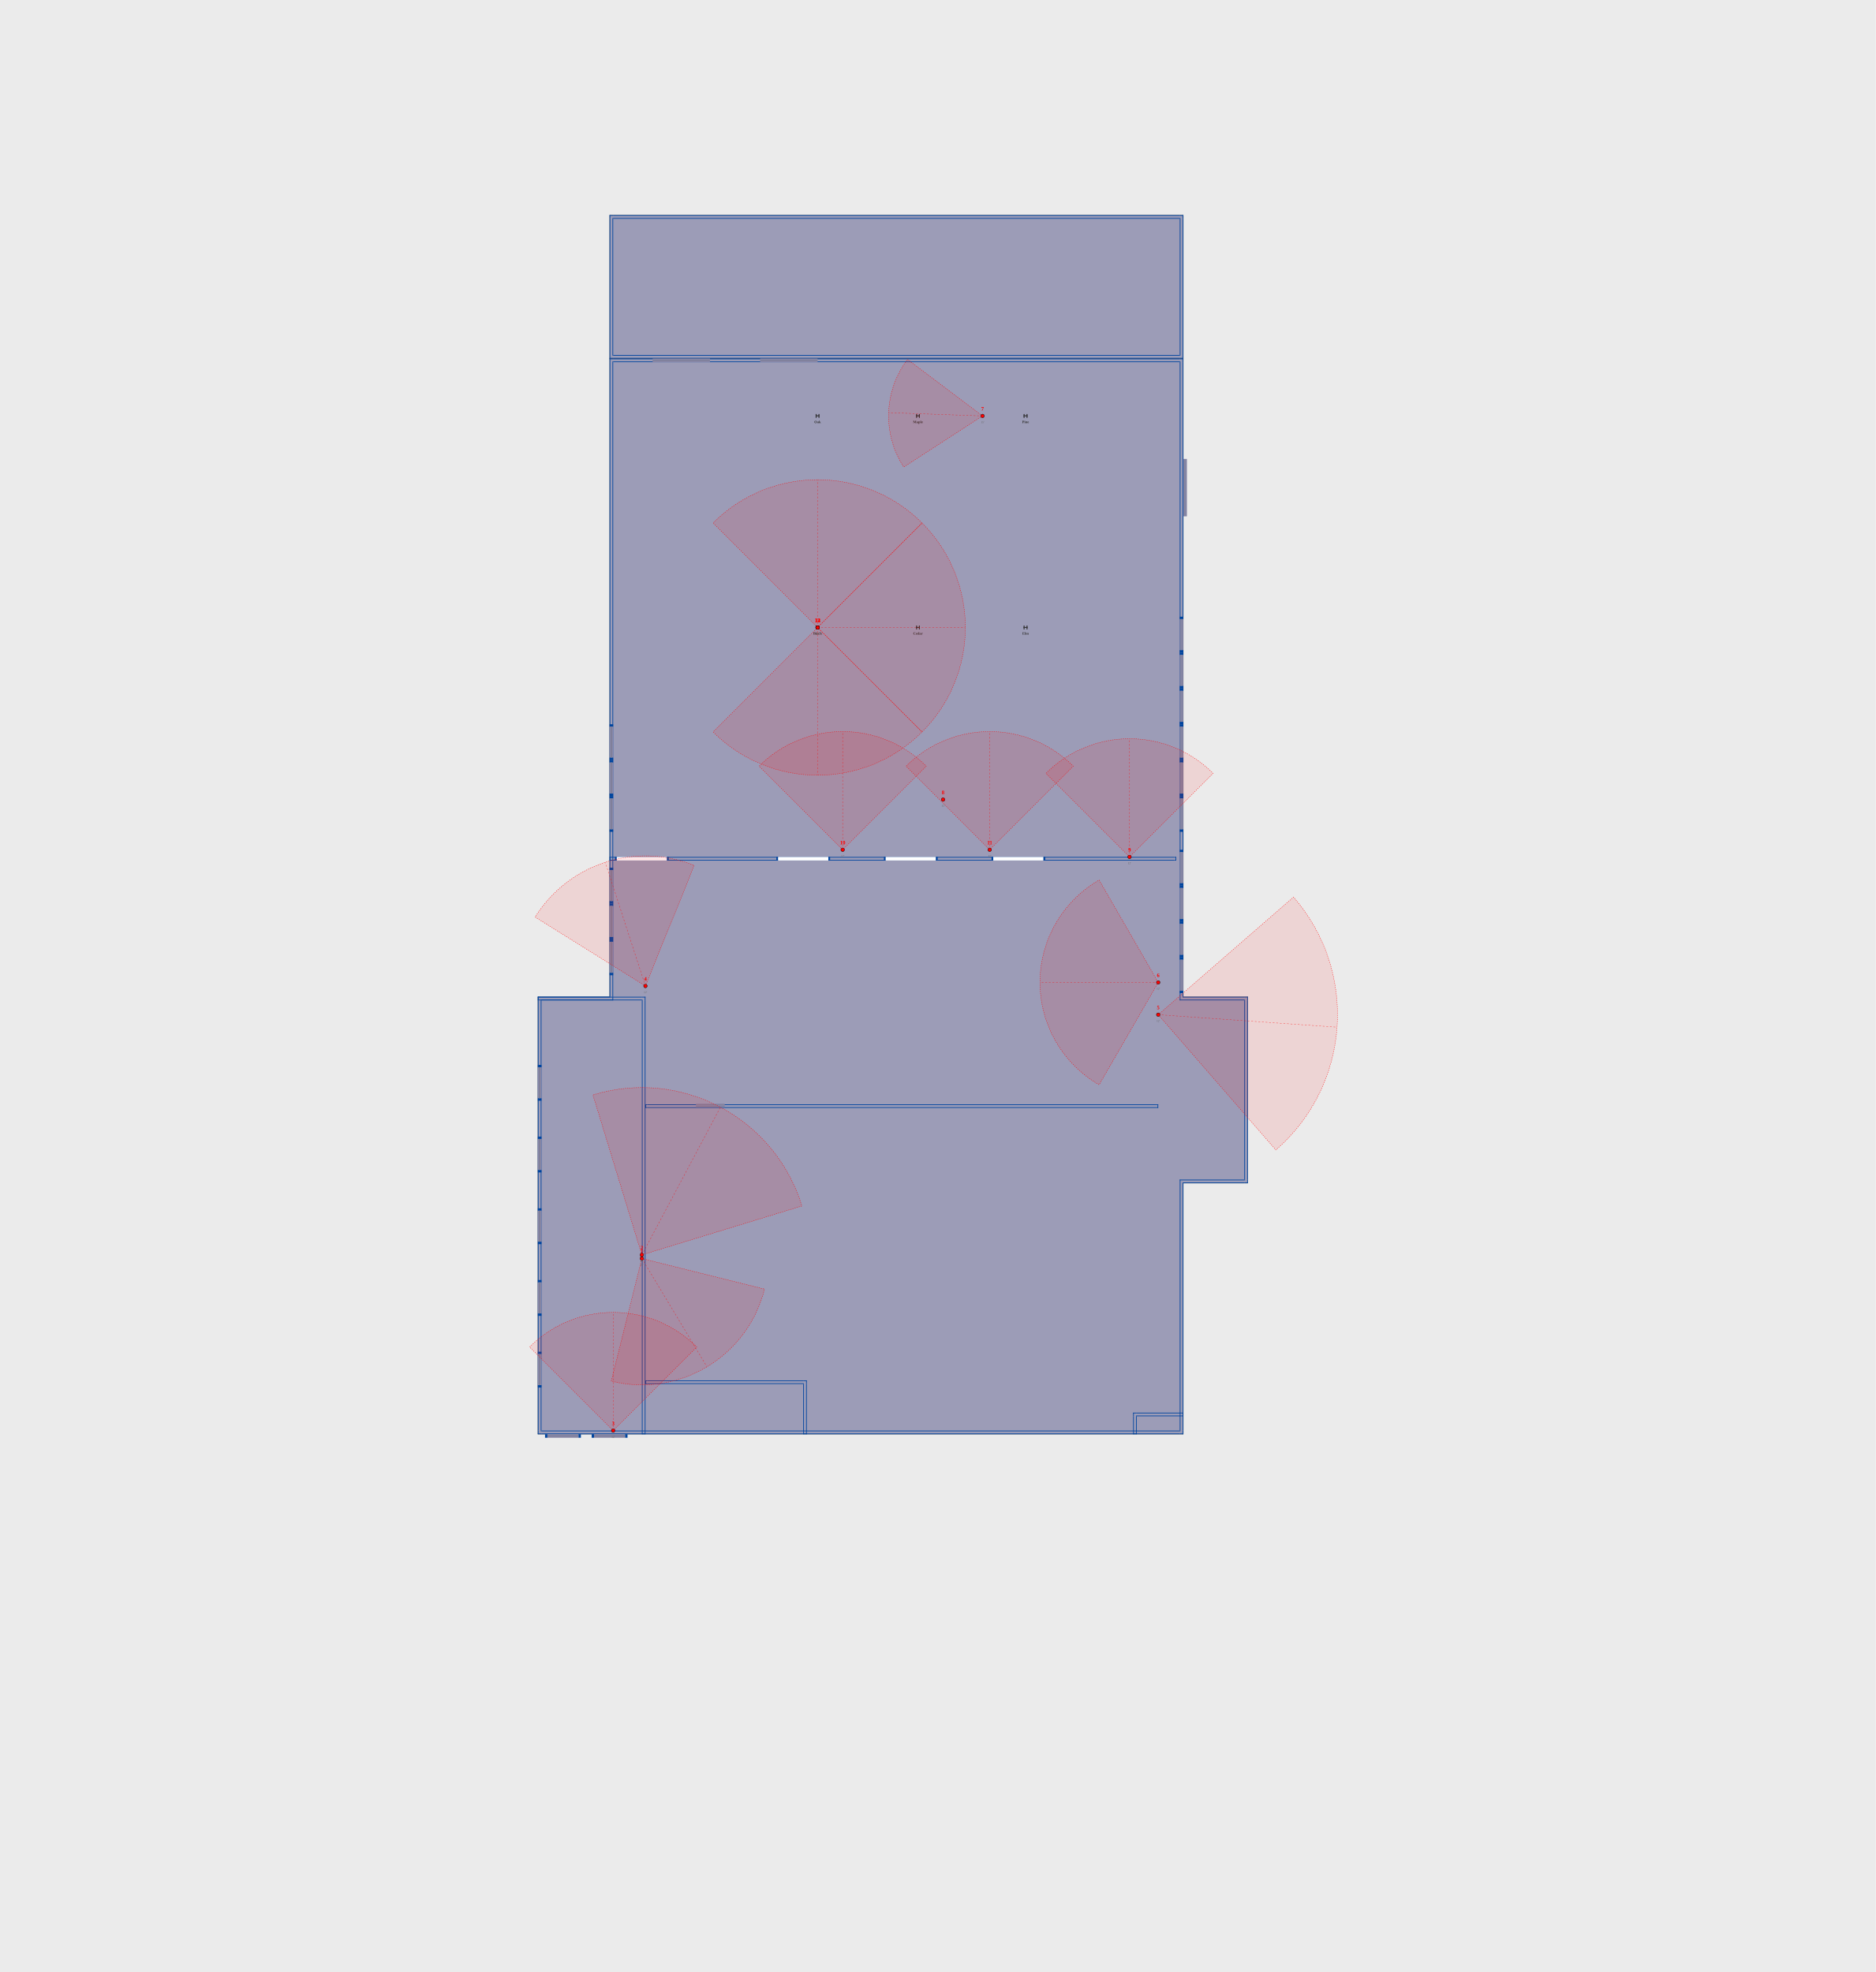
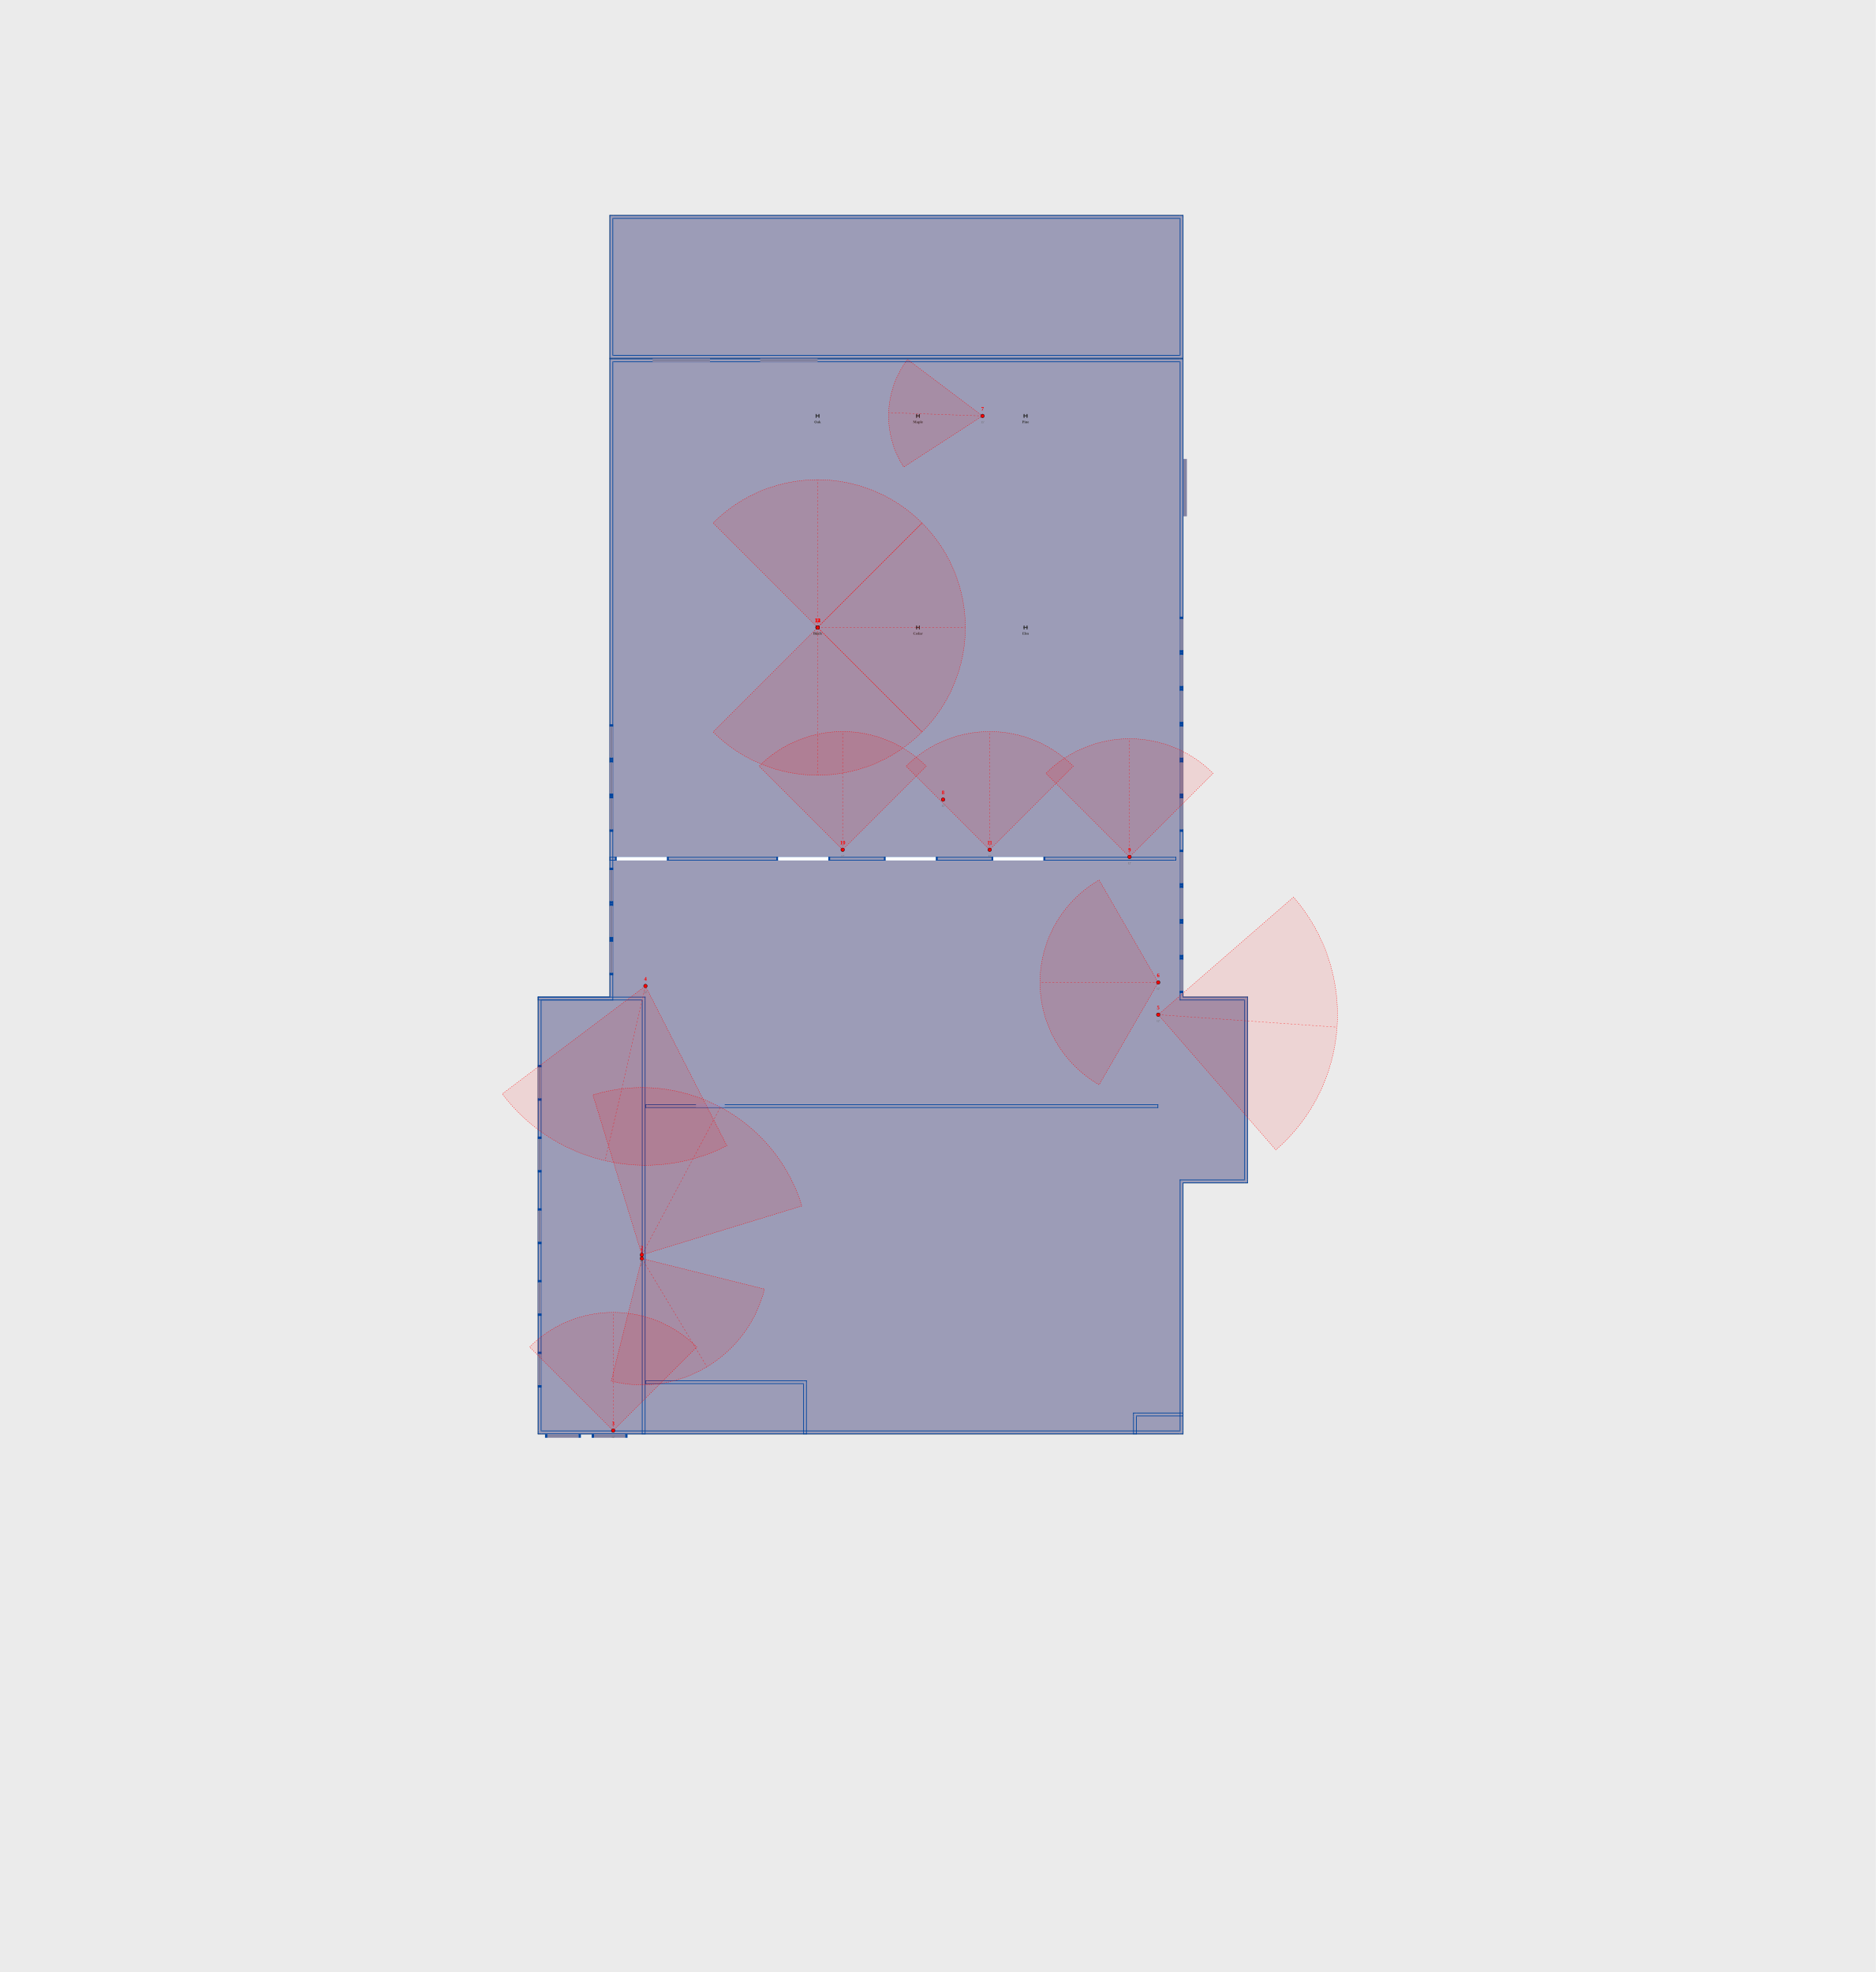
<svg xmlns="http://www.w3.org/2000/svg" width="1976.9" height="2079.0" viewBox="0 0 523 550" version="1.1" id="facility-svg">
  <g id="layer1">
    <rect id="land" width="523" height="550" x="0" y="0" style="fill:#e0e0e0;fill-opacity:0.3;stroke:none" />
    <g id="slab_venus">
      <path id="slab" d="M 170,60 L 330,60 L 330,100 L 170,100 Z" style="fill:#8888aa;fill-opacity:0.8;stroke:#000000;stroke-width:0.05" />
      <g id="venus_columns" style="display:inline">
        
      </g>
      <g id="venus_walls" style="display:inline;fill:#00449e;fill-opacity:1">
        <g id="corner_NW_venus_perimeter_corner0" transform="translate(170,60)">
          <rect x="0" y="0" width="0.2" height="1" />
          <rect x="0" y="0" width="1" height="0.2" />
          <rect x="0.8" y="0.8" width="0.2" height="0.2" />
        </g>
        <g id="corner_NE_venus_perimeter_corner1" transform="translate(329,60)">
          <rect x="0.8" y="0" width="0.2" height="1" />
          <rect x="0" y="0" width="1" height="0.2" />
          <rect x="0" y="0.8" width="0.2" height="0.2" />
        </g>
        <g id="corner_SE_venus_perimeter_corner2" transform="translate(329,99)">
          <rect x="0.8" y="0" width="0.2" height="1" />
          <rect x="0" y="0.8" width="1" height="0.2" />
          <rect x="0" y="0" width="0.2" height="0.2" />
        </g>
        <g id="corner_SW_venus_perimeter_corner3" transform="translate(170,99)">
          <rect x="0" y="0" width="0.2" height="1" />
          <rect x="0" y="0.8" width="1" height="0.2" />
          <rect x="0.8" y="0" width="0.2" height="0.2" />
        </g>
        <g id="wall_h_venus_perimeter_seg0" transform="translate(171,60)">
          <rect width="158" height="0.2" x="0" y="0" />
          <rect width="158" height="0.2" x="0" y="0.8" />
        </g>
        <g id="wall_v_venus_perimeter_seg1" transform="translate(329,61)">
          <rect width="0.2" height="38" x="0" y="0" />
          <rect width="0.2" height="38" x="0.8" y="0" />
        </g>
        <g id="wall_h_venus_perimeter_seg2" transform="translate(171,99)">
          <rect width="158" height="0.2" x="0" y="0" />
          <rect width="158" height="0.2" x="0" y="0.8" />
        </g>
        <g id="wall_v_venus_perimeter_seg3" transform="translate(170,61)">
          <rect width="0.2" height="38" x="0" y="0" />
          <rect width="0.2" height="38" x="0.8" y="0" />
        </g>
      </g>
      <g id="venus_doors" style="display:inline">
        
      </g>
      <g id="venus_cameras" style="display:inline">
        
      </g>
    </g>
    <g id="slab_mercury">
      <path id="slab" d="M 170,100 L 330,100 L 330,278 L 348,278 L 348,330 L 330,330 L 330,400 L 150,400 L 150,278 L 170,278 Z" style="fill:#8888aa;fill-opacity:0.8;stroke:#000000;stroke-width:0.05" />
      <g id="mercury_columns" style="display:inline">
        <g id="oak" class="column">
          <g transform="translate(228,116)">
            <rect x="-0.5" y="-0.5" width="0.2" height="1" fill="#4a4a4a" stroke="#000" stroke-width="0.05" />
            <rect x="0.3" y="-0.5" width="0.2" height="1" fill="#4a4a4a" stroke="#000" stroke-width="0.05" />
            <rect x="-0.5" y="-0.1" width="1" height="0.2" fill="#4a4a4a" stroke="#000" stroke-width="0.05" />
            <text x="0" y="2" font-size="1" text-anchor="middle" fill="#333" font-weight="bold">Oak</text>
          </g>
        </g>
        <g id="maple" class="column">
          <g transform="translate(256,116)">
            <rect x="-0.5" y="-0.5" width="0.2" height="1" fill="#4a4a4a" stroke="#000" stroke-width="0.05" />
            <rect x="0.3" y="-0.5" width="0.2" height="1" fill="#4a4a4a" stroke="#000" stroke-width="0.05" />
            <rect x="-0.5" y="-0.1" width="1" height="0.2" fill="#4a4a4a" stroke="#000" stroke-width="0.05" />
            <text x="0" y="2" font-size="1" text-anchor="middle" fill="#333" font-weight="bold">Maple</text>
          </g>
        </g>
        <g id="pine" class="column">
          <g transform="translate(286,116)">
            <rect x="-0.5" y="-0.5" width="0.2" height="1" fill="#4a4a4a" stroke="#000" stroke-width="0.05" />
            <rect x="0.3" y="-0.5" width="0.2" height="1" fill="#4a4a4a" stroke="#000" stroke-width="0.05" />
            <rect x="-0.5" y="-0.1" width="1" height="0.2" fill="#4a4a4a" stroke="#000" stroke-width="0.05" />
            <text x="0" y="2" font-size="1" text-anchor="middle" fill="#333" font-weight="bold">Pine</text>
          </g>
        </g>
        <g id="birch" class="column">
          <g transform="translate(228,175)">
            <rect x="-0.5" y="-0.5" width="0.2" height="1" fill="#4a4a4a" stroke="#000" stroke-width="0.05" />
            <rect x="0.3" y="-0.5" width="0.2" height="1" fill="#4a4a4a" stroke="#000" stroke-width="0.05" />
            <rect x="-0.5" y="-0.1" width="1" height="0.2" fill="#4a4a4a" stroke="#000" stroke-width="0.05" />
            <text x="0" y="2" font-size="1" text-anchor="middle" fill="#333" font-weight="bold">Birch</text>
          </g>
        </g>
        <g id="cedar" class="column">
          <g transform="translate(256,175)">
            <rect x="-0.5" y="-0.5" width="0.2" height="1" fill="#4a4a4a" stroke="#000" stroke-width="0.05" />
            <rect x="0.3" y="-0.5" width="0.2" height="1" fill="#4a4a4a" stroke="#000" stroke-width="0.05" />
            <rect x="-0.5" y="-0.1" width="1" height="0.2" fill="#4a4a4a" stroke="#000" stroke-width="0.05" />
            <text x="0" y="2" font-size="1" text-anchor="middle" fill="#333" font-weight="bold">Cedar</text>
          </g>
        </g>
        <g id="elm" class="column">
          <g transform="translate(286,175)">
            <rect x="-0.5" y="-0.5" width="0.2" height="1" fill="#4a4a4a" stroke="#000" stroke-width="0.05" />
            <rect x="0.3" y="-0.5" width="0.2" height="1" fill="#4a4a4a" stroke="#000" stroke-width="0.05" />
            <rect x="-0.5" y="-0.1" width="1" height="0.2" fill="#4a4a4a" stroke="#000" stroke-width="0.05" />
            <text x="0" y="2" font-size="1" text-anchor="middle" fill="#333" font-weight="bold">Elm</text>
          </g>
        </g>
      </g>
      <g id="mercury_walls" style="display:inline;fill:#00449e;fill-opacity:1">
        <g id="corner_NW_mercury_perimeter_corner0" transform="translate(170,100)">
          <rect x="0" y="0" width="0.2" height="1" />
          <rect x="0" y="0" width="1" height="0.2" />
          <rect x="0.8" y="0.8" width="0.2" height="0.2" />
        </g>
        <g id="corner_NE_mercury_perimeter_corner1" transform="translate(329,100)">
          <rect x="0.8" y="0" width="0.2" height="1" />
          <rect x="0" y="0" width="1" height="0.2" />
          <rect x="0" y="0.8" width="0.2" height="0.2" />
        </g>
        <g id="corner_SW_mercury_perimeter_corner2" transform="translate(329,278)">
          <rect x="0" y="0" width="0.2" height="1" />
          <rect x="0" y="0.8" width="1" height="0.2" />
          <rect x="0.8" y="0" width="0.2" height="0.2" />
        </g>
        <g id="corner_NE_mercury_perimeter_corner3" transform="translate(347,278)">
          <rect x="0.8" y="0" width="0.2" height="1" />
          <rect x="0" y="0" width="1" height="0.2" />
          <rect x="0" y="0.8" width="0.2" height="0.2" />
        </g>
        <g id="corner_SE_mercury_perimeter_corner4" transform="translate(347,329)">
          <rect x="0.8" y="0" width="0.2" height="1" />
          <rect x="0" y="0.8" width="1" height="0.2" />
          <rect x="0" y="0" width="0.2" height="0.2" />
        </g>
        <g id="corner_NW_mercury_perimeter_corner5" transform="translate(329,329)">
          <rect x="0" y="0" width="0.2" height="1" />
          <rect x="0" y="0" width="1" height="0.2" />
          <rect x="0.8" y="0.8" width="0.2" height="0.2" />
        </g>
        <g id="corner_SE_mercury_perimeter_corner6" transform="translate(329,399)">
          <rect x="0.8" y="0" width="0.2" height="1" />
          <rect x="0" y="0.8" width="1" height="0.2" />
          <rect x="0" y="0" width="0.2" height="0.2" />
        </g>
        <g id="corner_SW_mercury_perimeter_corner7" transform="translate(150,399)">
          <rect x="0" y="0" width="0.2" height="1" />
          <rect x="0" y="0.8" width="1" height="0.2" />
          <rect x="0.8" y="0" width="0.2" height="0.2" />
        </g>
        <g id="corner_NW_mercury_perimeter_corner8" transform="translate(150,278)">
          <rect x="0" y="0" width="0.2" height="1" />
          <rect x="0" y="0" width="1" height="0.2" />
          <rect x="0.8" y="0.8" width="0.2" height="0.2" />
        </g>
        <g id="corner_SE_mercury_perimeter_corner9" transform="translate(170,278)">
          <rect x="0.8" y="0" width="0.2" height="1" />
          <rect x="0" y="0.8" width="1" height="0.2" />
          <rect x="0" y="0" width="0.2" height="0.2" />
        </g>
        <g id="wall_h_mercury_perimeter_seg0" transform="translate(171,100)">
          <rect width="158" height="0.2" x="0" y="0" />
          <rect width="158" height="0.2" x="0" y="0.8" />
        </g>
        <g id="wall_v_mercury_perimeter_seg1" transform="translate(329,101)">
          <rect width="0.2" height="177" x="0" y="0" />
          <rect width="0.2" height="177" x="0.8" y="0" />
        </g>
        <g id="wall_h_mercury_perimeter_seg2" transform="translate(330,278)">
          <rect width="17" height="0.2" x="0" y="0" />
          <rect width="17" height="0.2" x="0" y="0.8" />
        </g>
        <g id="wall_v_mercury_perimeter_seg3" transform="translate(347,279)">
          <rect width="0.2" height="50" x="0" y="0" />
          <rect width="0.2" height="50" x="0.8" y="0" />
        </g>
        <g id="wall_h_mercury_perimeter_seg4" transform="translate(330,329)">
          <rect width="17" height="0.2" x="0" y="0" />
          <rect width="17" height="0.2" x="0" y="0.8" />
        </g>
        <g id="wall_v_mercury_perimeter_seg5" transform="translate(329,330)">
          <rect width="0.2" height="69" x="0" y="0" />
          <rect width="0.2" height="69" x="0.8" y="0" />
        </g>
        <g id="wall_h_mercury_perimeter_seg6" transform="translate(151,399)">
          <rect width="178" height="0.2" x="0" y="0" />
          <rect width="178" height="0.2" x="0" y="0.8" />
        </g>
        <g id="wall_v_mercury_perimeter_seg7" transform="translate(150,279)">
          <rect width="0.2" height="120" x="0" y="0" />
          <rect width="0.2" height="120" x="0.8" y="0" />
        </g>
        <g id="wall_h_mercury_perimeter_seg8" transform="translate(151,278)">
          <rect width="19" height="0.2" x="0" y="0" />
          <rect width="19" height="0.2" x="0" y="0.8" />
        </g>
        <g id="wall_v_mercury_perimeter_seg9" transform="translate(170,101)">
          <rect width="0.2" height="177" x="0" y="0" />
          <rect width="0.2" height="177" x="0.8" y="0" />
        </g>
        <g id="endcap_west_abigail_start" transform="translate(170,239)">
          <rect width="0.5" height="0.2" x="0" y="0" />
          <rect width="0.5" height="0.2" x="0" y="0.8" />
          <rect width="0.2" height="1" x="0" y="0" />
        </g>
        <g id="wall_h_abigail_seg0" transform="translate(170.5,239)">
          <rect width="157" height="0.2" x="0" y="0" />
          <rect width="157" height="0.2" x="0" y="0.8" />
        </g>
        <g id="endcap_east_abigail_end" transform="translate(327.5,239)">
          <rect width="0.5" height="0.2" x="0" y="0" />
          <rect width="0.5" height="0.2" x="0" y="0.8" />
          <rect width="0.2" height="1" x="0.3" y="0" />
        </g>
        <g id="endcap_west_alice_start" transform="translate(180,385)">
          <rect width="0.5" height="0.2" x="0" y="0" />
          <rect width="0.5" height="0.2" x="0" y="0.8" />
          <rect width="0.2" height="1" x="0" y="0" />
        </g>
        <g id="wall_h_alice_seg0" transform="translate(180.5,385)">
          <rect width="43.5" height="0.2" x="0" y="0" />
          <rect width="43.5" height="0.2" x="0" y="0.8" />
        </g>
        <g id="corner_NE_alice_corner0" transform="translate(224,385)">
          <rect x="0.8" y="0" width="0.2" height="1" />
          <rect x="0" y="0" width="1" height="0.2" />
          <rect x="0" y="0.8" width="0.2" height="0.2" />
        </g>
        <g id="wall_v_alice_seg1" transform="translate(224,386)">
          <rect width="0.2" height="13.5" x="0" y="0" />
          <rect width="0.2" height="13.5" x="0.8" y="0" />
        </g>
        <g id="endcap_south_alice_end" transform="translate(224,399.5)">
          <rect width="0.2" height="0.5" x="0" y="0" />
          <rect width="0.2" height="0.5" x="0.8" y="0" />
          <rect width="1" height="0.2" x="0" y="0.3" />
        </g>
        <g id="endcap_south_amelia_start" transform="translate(316,399.5)">
          <rect width="0.2" height="0.5" x="0" y="0" />
          <rect width="0.2" height="0.5" x="0.8" y="0" />
          <rect width="1" height="0.2" x="0" y="0.3" />
        </g>
        <g id="wall_v_amelia_seg0" transform="translate(316,395)">
          <rect width="0.2" height="4.5" x="0" y="0" />
          <rect width="0.2" height="4.5" x="0.8" y="0" />
        </g>
        <g id="corner_NW_amelia_corner0" transform="translate(316,394)">
          <rect x="0" y="0" width="0.2" height="1" />
          <rect x="0" y="0" width="1" height="0.2" />
          <rect x="0.8" y="0.8" width="0.2" height="0.2" />
        </g>
        <g id="wall_h_amelia_seg1" transform="translate(317,394)">
          <rect width="12.5" height="0.2" x="0" y="0" />
          <rect width="12.5" height="0.2" x="0" y="0.8" />
        </g>
        <g id="endcap_east_amelia_end" transform="translate(329.5,394)">
          <rect width="0.5" height="0.2" x="0" y="0" />
          <rect width="0.5" height="0.2" x="0" y="0.8" />
          <rect width="0.2" height="1" x="0.3" y="0" />
        </g>
        <g id="endcap_west_anne_start" transform="translate(150,278)">
          <rect width="0.5" height="0.2" x="0" y="0" />
          <rect width="0.5" height="0.2" x="0" y="0.8" />
          <rect width="0.2" height="1" x="0" y="0" />
        </g>
        <g id="wall_h_anne_seg0" transform="translate(150.5,278)">
          <rect width="28.5" height="0.2" x="0" y="0" />
          <rect width="28.5" height="0.2" x="0" y="0.8" />
        </g>
        <g id="corner_NE_anne_corner0" transform="translate(179,278)">
          <rect x="0.8" y="0" width="0.2" height="1" />
          <rect x="0" y="0" width="1" height="0.2" />
          <rect x="0" y="0.8" width="0.2" height="0.2" />
        </g>
        <g id="wall_v_anne_seg1" transform="translate(179,279)">
          <rect width="0.2" height="120.5" x="0" y="0" />
          <rect width="0.2" height="120.5" x="0.8" y="0" />
        </g>
        <g id="endcap_south_anne_end" transform="translate(179,399.5)">
          <rect width="0.2" height="0.5" x="0" y="0" />
          <rect width="0.2" height="0.5" x="0.8" y="0" />
          <rect width="1" height="0.2" x="0" y="0.3" />
        </g>
        <g id="endcap_west_beatrice_start" transform="translate(180,308)">
          <rect width="0.5" height="0.2" x="0" y="0" />
          <rect width="0.5" height="0.2" x="0" y="0.8" />
          <rect width="0.2" height="1" x="0" y="0" />
        </g>
        <g id="wall_h_beatrice_seg0" transform="translate(180.5,308)">
          <rect width="142" height="0.2" x="0" y="0" />
          <rect width="142" height="0.2" x="0" y="0.8" />
        </g>
        <g id="endcap_east_beatrice_end" transform="translate(322.5,308)">
          <rect width="0.5" height="0.2" x="0" y="0" />
          <rect width="0.5" height="0.2" x="0" y="0.8" />
          <rect width="0.2" height="1" x="0.3" y="0" />
        </g>
      </g>
      <g id="mercury_doors" style="display:inline">
        <g id="door_washington" transform="translate(190,100)">
          <rect x="-8" y="0" width="0" height="1" fill="#00449e" />
          <rect x="-8" y="0" width="16" height="1" fill="#8888aa" />
          <rect x="8" y="0" width="0" height="1" fill="#00449e" />
          <line x1="-8" y1="0.33" x2="8" y2="0.33" stroke="#666" stroke-width="0.05" />
          <line x1="-8" y1="0.67" x2="8" y2="0.67" stroke="#666" stroke-width="0.05" />
        </g>
        <g id="door_lincoln" transform="translate(220,100)">
          <rect x="-8" y="0" width="0" height="1" fill="#00449e" />
          <rect x="-8" y="0" width="16" height="1" fill="#8888aa" />
          <rect x="8" y="0" width="0" height="1" fill="#00449e" />
          <line x1="-8" y1="0.33" x2="8" y2="0.33" stroke="#666" stroke-width="0.05" />
          <line x1="-8" y1="0.67" x2="8" y2="0.67" stroke="#666" stroke-width="0.05" />
        </g>
        <g id="door_jefferson" transform="translate(329,272)">
          <rect x="0" y="-5" width="1" height="0.667" fill="#00449e" />
          <rect x="0" y="-4.333" width="1" height="8.667" fill="#8888aa" />
          <rect x="0" y="4.333" width="1" height="0.667" fill="#00449e" />
          <line x1="0.33" y1="-4.333" x2="0.33" y2="4.333" stroke="#666" stroke-width="0.05" />
          <line x1="0.67" y1="-4.333" x2="0.67" y2="4.333" stroke="#666" stroke-width="0.05" />
        </g>
        <g id="door_adams" transform="translate(329,262)">
          <rect x="0" y="-5" width="1" height="0.667" fill="#00449e" />
          <rect x="0" y="-4.333" width="1" height="8.667" fill="#8888aa" />
          <rect x="0" y="4.333" width="1" height="0.667" fill="#00449e" />
          <line x1="0.33" y1="-4.333" x2="0.33" y2="4.333" stroke="#666" stroke-width="0.05" />
          <line x1="0.67" y1="-4.333" x2="0.67" y2="4.333" stroke="#666" stroke-width="0.05" />
        </g>
        <g id="door_madison" transform="translate(329,252)">
          <rect x="0" y="-5" width="1" height="0.667" fill="#00449e" />
          <rect x="0" y="-4.333" width="1" height="8.667" fill="#8888aa" />
          <rect x="0" y="4.333" width="1" height="0.667" fill="#00449e" />
          <line x1="0.33" y1="-4.333" x2="0.33" y2="4.333" stroke="#666" stroke-width="0.05" />
          <line x1="0.67" y1="-4.333" x2="0.67" y2="4.333" stroke="#666" stroke-width="0.05" />
        </g>
        <g id="door_monroe" transform="translate(329,242)">
          <rect x="0" y="-5" width="1" height="0.667" fill="#00449e" />
          <rect x="0" y="-4.333" width="1" height="8.667" fill="#8888aa" />
          <rect x="0" y="4.333" width="1" height="0.667" fill="#00449e" />
          <line x1="0.33" y1="-4.333" x2="0.33" y2="4.333" stroke="#666" stroke-width="0.05" />
          <line x1="0.67" y1="-4.333" x2="0.67" y2="4.333" stroke="#666" stroke-width="0.05" />
        </g>
        <g id="door_jackson" transform="translate(329,227)">
          <rect x="0" y="-5" width="1" height="0.667" fill="#00449e" />
          <rect x="0" y="-4.333" width="1" height="8.667" fill="#8888aa" />
          <rect x="0" y="4.333" width="1" height="0.667" fill="#00449e" />
          <line x1="0.33" y1="-4.333" x2="0.33" y2="4.333" stroke="#666" stroke-width="0.05" />
          <line x1="0.67" y1="-4.333" x2="0.67" y2="4.333" stroke="#666" stroke-width="0.05" />
        </g>
        <g id="door_vanburen" transform="translate(329,217)">
          <rect x="0" y="-5" width="1" height="0.667" fill="#00449e" />
          <rect x="0" y="-4.333" width="1" height="8.667" fill="#8888aa" />
          <rect x="0" y="4.333" width="1" height="0.667" fill="#00449e" />
          <line x1="0.33" y1="-4.333" x2="0.33" y2="4.333" stroke="#666" stroke-width="0.05" />
          <line x1="0.67" y1="-4.333" x2="0.67" y2="4.333" stroke="#666" stroke-width="0.05" />
        </g>
        <g id="door_harrison" transform="translate(329,207)">
          <rect x="0" y="-5" width="1" height="0.667" fill="#00449e" />
          <rect x="0" y="-4.333" width="1" height="8.667" fill="#8888aa" />
          <rect x="0" y="4.333" width="1" height="0.667" fill="#00449e" />
          <line x1="0.33" y1="-4.333" x2="0.33" y2="4.333" stroke="#666" stroke-width="0.05" />
          <line x1="0.67" y1="-4.333" x2="0.67" y2="4.333" stroke="#666" stroke-width="0.05" />
        </g>
        <g id="door_tyler" transform="translate(329,197)">
          <rect x="0" y="-5" width="1" height="0.667" fill="#00449e" />
          <rect x="0" y="-4.333" width="1" height="8.667" fill="#8888aa" />
          <rect x="0" y="4.333" width="1" height="0.667" fill="#00449e" />
          <line x1="0.33" y1="-4.333" x2="0.33" y2="4.333" stroke="#666" stroke-width="0.05" />
          <line x1="0.67" y1="-4.333" x2="0.67" y2="4.333" stroke="#666" stroke-width="0.05" />
        </g>
        <g id="door_polk" transform="translate(329,187)">
          <rect x="0" y="-5" width="1" height="0.667" fill="#00449e" />
          <rect x="0" y="-4.333" width="1" height="8.667" fill="#8888aa" />
          <rect x="0" y="4.333" width="1" height="0.667" fill="#00449e" />
          <line x1="0.33" y1="-4.333" x2="0.33" y2="4.333" stroke="#666" stroke-width="0.05" />
          <line x1="0.67" y1="-4.333" x2="0.67" y2="4.333" stroke="#666" stroke-width="0.05" />
        </g>
        <g id="door_taylor" transform="translate(329,177)">
          <rect x="0" y="-5" width="1" height="0.667" fill="#00449e" />
          <rect x="0" y="-4.333" width="1" height="8.667" fill="#8888aa" />
          <rect x="0" y="4.333" width="1" height="0.667" fill="#00449e" />
          <line x1="0.33" y1="-4.333" x2="0.33" y2="4.333" stroke="#666" stroke-width="0.05" />
          <line x1="0.67" y1="-4.333" x2="0.67" y2="4.333" stroke="#666" stroke-width="0.05" />
        </g>
        <g id="door_grant" transform="translate(170,267)">
          <rect x="0" y="-5" width="1" height="0.667" fill="#00449e" />
          <rect x="0" y="-4.333" width="1" height="8.667" fill="#8888aa" />
          <rect x="0" y="4.333" width="1" height="0.667" fill="#00449e" />
          <line x1="0.33" y1="-4.333" x2="0.33" y2="4.333" stroke="#666" stroke-width="0.05" />
          <line x1="0.67" y1="-4.333" x2="0.67" y2="4.333" stroke="#666" stroke-width="0.05" />
        </g>
        <g id="door_hayes" transform="translate(170,257)">
          <rect x="0" y="-5" width="1" height="0.667" fill="#00449e" />
          <rect x="0" y="-4.333" width="1" height="8.667" fill="#8888aa" />
          <rect x="0" y="4.333" width="1" height="0.667" fill="#00449e" />
          <line x1="0.33" y1="-4.333" x2="0.33" y2="4.333" stroke="#666" stroke-width="0.05" />
          <line x1="0.67" y1="-4.333" x2="0.67" y2="4.333" stroke="#666" stroke-width="0.05" />
        </g>
        <g id="door_garfield" transform="translate(170,247)">
          <rect x="0" y="-5" width="1" height="0.667" fill="#00449e" />
          <rect x="0" y="-4.333" width="1" height="8.667" fill="#8888aa" />
          <rect x="0" y="4.333" width="1" height="0.667" fill="#00449e" />
          <line x1="0.33" y1="-4.333" x2="0.33" y2="4.333" stroke="#666" stroke-width="0.05" />
          <line x1="0.67" y1="-4.333" x2="0.67" y2="4.333" stroke="#666" stroke-width="0.05" />
        </g>
        <g id="door_arthur" transform="translate(170,227)">
          <rect x="0" y="-5" width="1" height="0.667" fill="#00449e" />
          <rect x="0" y="-4.333" width="1" height="8.667" fill="#8888aa" />
          <rect x="0" y="4.333" width="1" height="0.667" fill="#00449e" />
          <line x1="0.33" y1="-4.333" x2="0.33" y2="4.333" stroke="#666" stroke-width="0.05" />
          <line x1="0.67" y1="-4.333" x2="0.67" y2="4.333" stroke="#666" stroke-width="0.05" />
        </g>
        <g id="door_cleveland" transform="translate(170,217)">
          <rect x="0" y="-5" width="1" height="0.667" fill="#00449e" />
          <rect x="0" y="-4.333" width="1" height="8.667" fill="#8888aa" />
          <rect x="0" y="4.333" width="1" height="0.667" fill="#00449e" />
          <line x1="0.33" y1="-4.333" x2="0.33" y2="4.333" stroke="#666" stroke-width="0.05" />
          <line x1="0.67" y1="-4.333" x2="0.67" y2="4.333" stroke="#666" stroke-width="0.05" />
        </g>
        <g id="door_mckinley" transform="translate(170,207)">
          <rect x="0" y="-5" width="1" height="0.667" fill="#00449e" />
          <rect x="0" y="-4.333" width="1" height="8.667" fill="#8888aa" />
          <rect x="0" y="4.333" width="1" height="0.667" fill="#00449e" />
          <line x1="0.33" y1="-4.333" x2="0.33" y2="4.333" stroke="#666" stroke-width="0.05" />
          <line x1="0.67" y1="-4.333" x2="0.67" y2="4.333" stroke="#666" stroke-width="0.05" />
        </g>
        <g id="door_roosevelt" transform="translate(157,400)">
          <rect x="-5" y="0" width="0.667" height="1" fill="#00449e" />
          <rect x="-4.333" y="0" width="8.667" height="1" fill="#8888aa" />
          <rect x="4.333" y="0" width="0.667" height="1" fill="#00449e" />
          <line x1="-4.333" y1="0.33" x2="4.333" y2="0.33" stroke="#666" stroke-width="0.05" />
          <line x1="-4.333" y1="0.67" x2="4.333" y2="0.67" stroke="#666" stroke-width="0.05" />
        </g>
        <g id="door_taft" transform="translate(170,400)">
          <rect x="-5" y="0" width="0.667" height="1" fill="#00449e" />
          <rect x="-4.333" y="0" width="8.667" height="1" fill="#8888aa" />
          <rect x="4.333" y="0" width="0.667" height="1" fill="#00449e" />
          <line x1="-4.333" y1="0.33" x2="4.333" y2="0.33" stroke="#666" stroke-width="0.05" />
          <line x1="-4.333" y1="0.67" x2="4.333" y2="0.67" stroke="#666" stroke-width="0.05" />
        </g>
        <g id="door_wilson" transform="translate(150,382)">
          <rect x="0" y="-5" width="1" height="0.667" fill="#00449e" />
          <rect x="0" y="-4.333" width="1" height="8.667" fill="#8888aa" />
          <rect x="0" y="4.333" width="1" height="0.667" fill="#00449e" />
          <line x1="0.33" y1="-4.333" x2="0.33" y2="4.333" stroke="#666" stroke-width="0.05" />
          <line x1="0.67" y1="-4.333" x2="0.67" y2="4.333" stroke="#666" stroke-width="0.05" />
        </g>
        <g id="door_harding" transform="translate(150,362)">
          <rect x="0" y="-5" width="1" height="0.667" fill="#00449e" />
          <rect x="0" y="-4.333" width="1" height="8.667" fill="#8888aa" />
          <rect x="0" y="4.333" width="1" height="0.667" fill="#00449e" />
          <line x1="0.33" y1="-4.333" x2="0.33" y2="4.333" stroke="#666" stroke-width="0.05" />
          <line x1="0.67" y1="-4.333" x2="0.67" y2="4.333" stroke="#666" stroke-width="0.05" />
        </g>
        <g id="door_coolidge" transform="translate(150,342)">
          <rect x="0" y="-5" width="1" height="0.667" fill="#00449e" />
          <rect x="0" y="-4.333" width="1" height="8.667" fill="#8888aa" />
          <rect x="0" y="4.333" width="1" height="0.667" fill="#00449e" />
          <line x1="0.33" y1="-4.333" x2="0.33" y2="4.333" stroke="#666" stroke-width="0.05" />
          <line x1="0.67" y1="-4.333" x2="0.67" y2="4.333" stroke="#666" stroke-width="0.05" />
        </g>
        <g id="door_hoover" transform="translate(150,322)">
          <rect x="0" y="-5" width="1" height="0.667" fill="#00449e" />
          <rect x="0" y="-4.333" width="1" height="8.667" fill="#8888aa" />
          <rect x="0" y="4.333" width="1" height="0.667" fill="#00449e" />
          <line x1="0.33" y1="-4.333" x2="0.33" y2="4.333" stroke="#666" stroke-width="0.05" />
          <line x1="0.67" y1="-4.333" x2="0.67" y2="4.333" stroke="#666" stroke-width="0.05" />
        </g>
        <g id="door_truman" transform="translate(150,302)">
          <rect x="0" y="-5" width="1" height="0.667" fill="#00449e" />
          <rect x="0" y="-4.333" width="1" height="8.667" fill="#8888aa" />
          <rect x="0" y="4.333" width="1" height="0.667" fill="#00449e" />
          <line x1="0.33" y1="-4.333" x2="0.33" y2="4.333" stroke="#666" stroke-width="0.05" />
          <line x1="0.67" y1="-4.333" x2="0.67" y2="4.333" stroke="#666" stroke-width="0.05" />
        </g>
        <g id="door_carter" transform="translate(330,136)">
          <rect x="0" y="-8" width="1" height="0" fill="#00449e" />
          <rect x="0" y="-8" width="1" height="16" fill="#8888aa" />
          <rect x="0" y="8" width="1" height="0" fill="#00449e" />
          <line x1="0.33" y1="-8" x2="0.33" y2="8" stroke="#666" stroke-width="0.05" />
          <line x1="0.67" y1="-8" x2="0.67" y2="8" stroke="#666" stroke-width="0.05" />
        </g>
        <g id="door_eisenhower" transform="translate(179,239)">
          <rect x="-7.5" y="0" width="0.5" height="1" fill="#00449e" />
          <rect x="-7" y="0" width="14" height="1" fill="#ffffff" />
          <rect x="7" y="0" width="0.5" height="1" fill="#00449e" />
        </g>
        <g id="door_kennedy" transform="translate(224,239)">
          <rect x="-7.5" y="0" width="0.5" height="1" fill="#00449e" />
          <rect x="-7" y="0" width="14" height="1" fill="#ffffff" />
          <rect x="7" y="0" width="0.5" height="1" fill="#00449e" />
        </g>
        <g id="door_johnson" transform="translate(254,239)">
          <rect x="-7.5" y="0" width="0.5" height="1" fill="#00449e" />
          <rect x="-7" y="0" width="14" height="1" fill="#ffffff" />
          <rect x="7" y="0" width="0.5" height="1" fill="#00449e" />
        </g>
        <g id="door_nixon" transform="translate(284,239)">
          <rect x="-7.5" y="0" width="0.5" height="1" fill="#00449e" />
          <rect x="-7" y="0" width="14" height="1" fill="#ffffff" />
          <rect x="7" y="0" width="0.5" height="1" fill="#00449e" />
        </g>
        <g id="door_quincy" transform="translate(198.1,307.8)">
          <rect x="-4" y="0" width="0" height="1" fill="#00449e" />
          <rect x="-4" y="0" width="8" height="1" fill="#8888aa" />
          <rect x="4" y="0" width="0" height="1" fill="#00449e" />
-           <line x1="-4" y1="0.33" x2="4" y2="0.33" stroke="#666" stroke-width="0.05" />
-           <line x1="-4" y1="0.67" x2="4" y2="0.67" stroke="#666" stroke-width="0.05" />
+           <rect x="-4" y="0" width="8" height="1" fill="#aaccff" fill-opacity="0.3" />
        </g>
      </g>
      <g id="mercury_cameras" style="display:inline">
        <g id="bagel" class="camera">
          <circle cx="179" cy="351" r="0.5" fill="#ff0000" stroke="#000" stroke-width="0.1" />
          <text x="179" y="349.5" font-size="1.5" text-anchor="middle" fill="#ff0000" font-weight="bold">1</text>
          <text x="179" y="353" font-size="0.8" text-anchor="middle" fill="#666">12'</text>
          <line x1="179" y1="351" x2="197.155" y2="381.215" stroke="#ff0000" stroke-width="0.1" stroke-dasharray="0.5,0.5" opacity="0.7" />
          <path d="M 179,351 L 213.203,359.528 A 35.25,35.25 0 0,1 170.472,385.203 Z" fill="#ff0000" fill-opacity="0.1" stroke="#ff0000" stroke-width="0.1" stroke-dasharray="0.3,0.3" />
        </g>
        <g id="bacon" class="camera">
          <circle cx="179" cy="350" r="0.5" fill="#ff0000" stroke="#000" stroke-width="0.1" />
          <text x="179" y="348.5" font-size="1.5" text-anchor="middle" fill="#ff0000" font-weight="bold">2</text>
          <text x="179" y="352" font-size="0.8" text-anchor="middle" fill="#666">14'</text>
          <line x1="179" y1="350" x2="200.908" y2="308.798" stroke="#ff0000" stroke-width="0.1" stroke-dasharray="0.5,0.5" opacity="0.7" />
          <path d="M 179,350 L 165.357,305.375 A 46.664,46.664 0 0,1 223.625,336.357 Z" fill="#ff0000" fill-opacity="0.1" stroke="#ff0000" stroke-width="0.1" stroke-dasharray="0.3,0.3" />
        </g>
        <g id="beef" class="camera">
          <circle cx="171" cy="399" r="0.5" fill="#ff0000" stroke="#000" stroke-width="0.1" />
          <text x="171" y="397.5" font-size="1.5" text-anchor="middle" fill="#ff0000" font-weight="bold">3</text>
          <text x="171" y="401" font-size="0.8" text-anchor="middle" fill="#666">12'</text>
          <line x1="171" y1="399" x2="171" y2="366.03" stroke="#ff0000" stroke-width="0.1" stroke-dasharray="0.5,0.5" opacity="0.7" />
          <path d="M 171,399 L 147.687,375.687 A 32.97,32.97 0 0,1 194.313,375.687 Z" fill="#ff0000" fill-opacity="0.1" stroke="#ff0000" stroke-width="0.1" stroke-dasharray="0.3,0.3" />
        </g>
        <g id="biscuit" class="camera">
          <circle cx="180" cy="275" r="0.5" fill="#ff0000" stroke="#000" stroke-width="0.1" />
          <text x="180" y="273.5" font-size="1.5" text-anchor="middle" fill="#ff0000" font-weight="bold">4</text>
          <text x="180" y="277" font-size="0.8" text-anchor="middle" fill="#666">12'</text>
-           <line x1="180" y1="275" x2="168.787" y2="240.491" stroke="#ff0000" stroke-width="0.1" stroke-dasharray="0.5,0.5" opacity="0.7" />
-           <path d="M 180,275 L 149.229,255.772 A 36.285,36.285 0 0,1 193.592,241.357 Z" fill="#ff0000" fill-opacity="0.1" stroke="#ff0000" stroke-width="0.1" stroke-dasharray="0.3,0.3" />
+           <line x1="180" y1="275" x2="168.752" y2="323.719" stroke="#ff0000" stroke-width="0.1" stroke-dasharray="0.5,0.5" opacity="0.7" />
+           <path d="M 180,275 L 202.7,319.55 A 50,50 0 0,1 140.068,305.091 Z" fill="#ff0000" fill-opacity="0.1" stroke="#ff0000" stroke-width="0.1" stroke-dasharray="0.3,0.3" />
        </g>
        <g id="bread" class="camera">
          <circle cx="323" cy="283" r="0.5" fill="#ff0000" stroke="#000" stroke-width="0.1" />
          <text x="323" y="281.5" font-size="1.5" text-anchor="middle" fill="#ff0000" font-weight="bold">5</text>
          <text x="323" y="285" font-size="0.8" text-anchor="middle" fill="#666">12'</text>
          <line x1="323" y1="283" x2="372.878" y2="286.488" stroke="#ff0000" stroke-width="0.1" stroke-dasharray="0.5,0.5" opacity="0.7" />
          <path d="M 323,283 L 360.735,250.197 A 50,50 0 0,1 355.803,320.735 Z" fill="#ff0000" fill-opacity="0.1" stroke="#ff0000" stroke-width="0.1" stroke-dasharray="0.3,0.3" />
        </g>
        <g id="brownie" class="camera">
          <circle cx="323" cy="274" r="0.5" fill="#ff0000" stroke="#000" stroke-width="0.1" />
          <text x="323" y="272.5" font-size="1.5" text-anchor="middle" fill="#ff0000" font-weight="bold">6</text>
          <text x="323" y="276" font-size="0.8" text-anchor="middle" fill="#666">12'</text>
          <line x1="323" y1="274" x2="290.03" y2="274" stroke="#ff0000" stroke-width="0.1" stroke-dasharray="0.5,0.5" opacity="0.7" />
          <path d="M 323,274 L 306.515,302.553 A 32.97,32.97 0 0,1 306.515,245.447 Z" fill="#ff0000" fill-opacity="0.1" stroke="#ff0000" stroke-width="0.1" stroke-dasharray="0.3,0.3" />
        </g>
        <g id="burger" class="camera">
          <circle cx="274" cy="116" r="0.5" fill="#ff0000" stroke="#000" stroke-width="0.1" />
          <text x="274" y="114.5" font-size="1.5" text-anchor="middle" fill="#ff0000" font-weight="bold">7</text>
          <text x="274" y="118" font-size="0.8" text-anchor="middle" fill="#666">15'</text>
          <line x1="274" y1="116" x2="247.824" y2="115.086" stroke="#ff0000" stroke-width="0.1" stroke-dasharray="0.5,0.5" opacity="0.7" />
          <path d="M 274,116 L 252.034,130.265 A 26.191,26.191 0 0,1 253.083,100.238 Z" fill="#ff0000" fill-opacity="0.1" stroke="#ff0000" stroke-width="0.1" stroke-dasharray="0.3,0.3" />
        </g>
        <g id="butter" class="camera">
          <circle cx="263" cy="223" r="0.5" fill="#ff0000" stroke="#000" stroke-width="0.1" />
          <text x="263" y="221.5" font-size="1.5" text-anchor="middle" fill="#ff0000" font-weight="bold">8</text>
          <text x="263" y="225" font-size="0.8" text-anchor="middle" fill="#666">15'</text>
          <line x1="263" y1="223" x2="263" y2="223" stroke="#ff0000" stroke-width="0.1" stroke-dasharray="0.5,0.5" opacity="0.7" />
          <path d="M 263,223 L 263,223 A 9.184850993605148e-16,9.184850993605148e-16 0 0,1 263,223 Z" fill="#ff0000" fill-opacity="0.1" stroke="#ff0000" stroke-width="0.1" stroke-dasharray="0.3,0.3" />
        </g>
        <g id="cake" class="camera">
          <circle cx="315" cy="239" r="0.5" fill="#ff0000" stroke="#000" stroke-width="0.1" />
          <text x="315" y="237.5" font-size="1.5" text-anchor="middle" fill="#ff0000" font-weight="bold">9</text>
          <text x="315" y="241" font-size="0.8" text-anchor="middle" fill="#666">12'</text>
          <line x1="315" y1="239" x2="315" y2="206.03" stroke="#ff0000" stroke-width="0.1" stroke-dasharray="0.5,0.5" opacity="0.7" />
          <path d="M 315,239 L 291.687,215.687 A 32.97,32.97 0 0,1 338.313,215.687 Z" fill="#ff0000" fill-opacity="0.1" stroke="#ff0000" stroke-width="0.1" stroke-dasharray="0.3,0.3" />
        </g>
        <g id="candy" class="camera">
          <circle cx="235" cy="237" r="0.5" fill="#ff0000" stroke="#000" stroke-width="0.1" />
          <text x="235" y="235.5" font-size="1.5" text-anchor="middle" fill="#ff0000" font-weight="bold">10</text>
          <text x="235" y="239" font-size="0.8" text-anchor="middle" fill="#666">12'</text>
          <line x1="235" y1="237" x2="235" y2="204.03" stroke="#ff0000" stroke-width="0.1" stroke-dasharray="0.5,0.5" opacity="0.7" />
          <path d="M 235,237 L 211.687,213.687 A 32.97,32.97 0 0,1 258.313,213.687 Z" fill="#ff0000" fill-opacity="0.1" stroke="#ff0000" stroke-width="0.1" stroke-dasharray="0.3,0.3" />
        </g>
        <g id="cheese" class="camera">
          <circle cx="276" cy="237" r="0.5" fill="#ff0000" stroke="#000" stroke-width="0.1" />
          <text x="276" y="235.5" font-size="1.5" text-anchor="middle" fill="#ff0000" font-weight="bold">11</text>
          <text x="276" y="239" font-size="0.8" text-anchor="middle" fill="#666">12'</text>
          <line x1="276" y1="237" x2="276" y2="204.03" stroke="#ff0000" stroke-width="0.1" stroke-dasharray="0.5,0.5" opacity="0.7" />
          <path d="M 276,237 L 252.687,213.687 A 32.97,32.97 0 0,1 299.313,213.687 Z" fill="#ff0000" fill-opacity="0.1" stroke="#ff0000" stroke-width="0.1" stroke-dasharray="0.3,0.3" />
        </g>
        <g id="chicken" class="camera">
          <circle cx="228" cy="175" r="0.5" fill="#ff0000" stroke="#000" stroke-width="0.1" />
          <text x="228" y="173.5" font-size="1.5" text-anchor="middle" fill="#ff0000" font-weight="bold">12</text>
          <text x="228" y="177" font-size="0.8" text-anchor="middle" fill="#666">15'</text>
          <line x1="228" y1="175" x2="228" y2="133.788" stroke="#ff0000" stroke-width="0.1" stroke-dasharray="0.5,0.5" opacity="0.7" />
          <path d="M 228,175 L 198.859,145.859 A 41.212,41.212 0 0,1 257.141,145.859 Z" fill="#ff0000" fill-opacity="0.1" stroke="#ff0000" stroke-width="0.1" stroke-dasharray="0.3,0.3" />
        </g>
        <g id="chili" class="camera">
          <circle cx="228" cy="175" r="0.5" fill="#ff0000" stroke="#000" stroke-width="0.1" />
          <text x="228" y="173.5" font-size="1.5" text-anchor="middle" fill="#ff0000" font-weight="bold">13</text>
          <text x="228" y="177" font-size="0.8" text-anchor="middle" fill="#666">15'</text>
          <line x1="228" y1="175" x2="269.212" y2="175" stroke="#ff0000" stroke-width="0.1" stroke-dasharray="0.5,0.5" opacity="0.7" />
          <path d="M 228,175 L 257.141,145.859 A 41.212,41.212 0 0,1 257.141,204.141 Z" fill="#ff0000" fill-opacity="0.1" stroke="#ff0000" stroke-width="0.1" stroke-dasharray="0.3,0.3" />
        </g>
        <g id="chocolate" class="camera">
          <circle cx="228" cy="175" r="0.5" fill="#ff0000" stroke="#000" stroke-width="0.1" />
          <text x="228" y="173.5" font-size="1.5" text-anchor="middle" fill="#ff0000" font-weight="bold">14</text>
          <text x="228" y="177" font-size="0.8" text-anchor="middle" fill="#666">15'</text>
          <line x1="228" y1="175" x2="228" y2="216.212" stroke="#ff0000" stroke-width="0.1" stroke-dasharray="0.5,0.5" opacity="0.7" />
          <path d="M 228,175 L 257.141,204.141 A 41.212,41.212 0 0,1 198.859,204.141 Z" fill="#ff0000" fill-opacity="0.1" stroke="#ff0000" stroke-width="0.1" stroke-dasharray="0.3,0.3" />
        </g>
      </g>
    </g>
  </g>
</svg>
